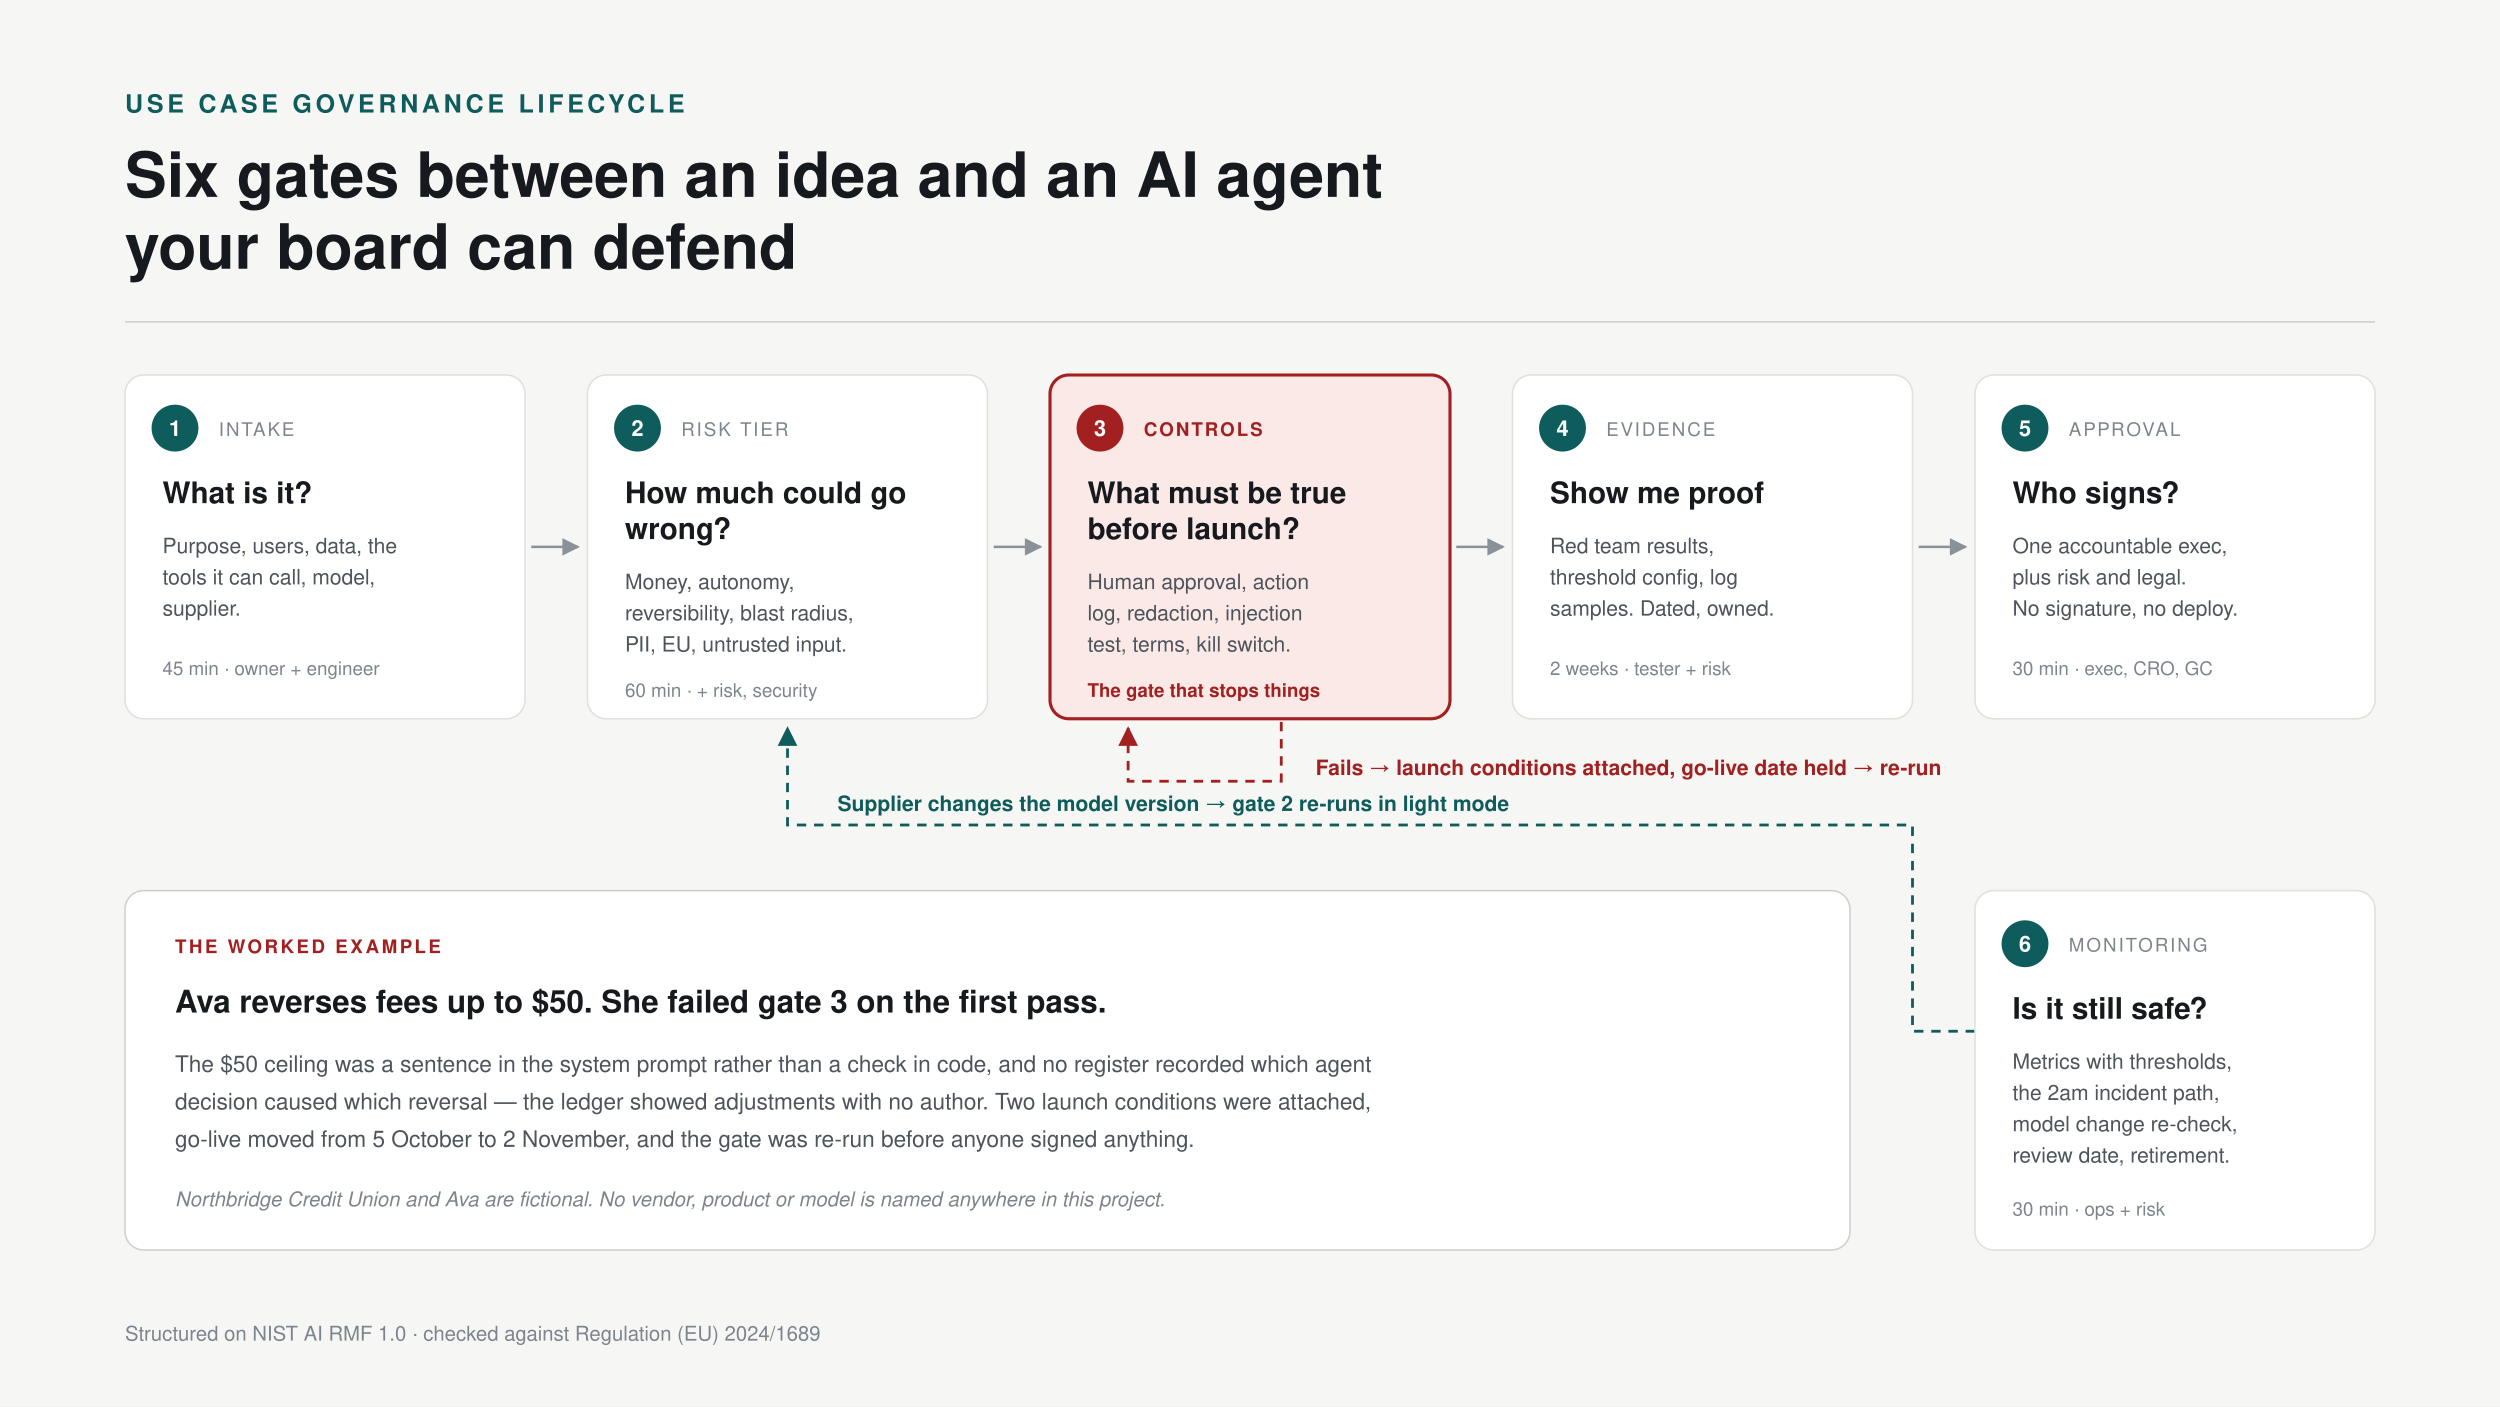
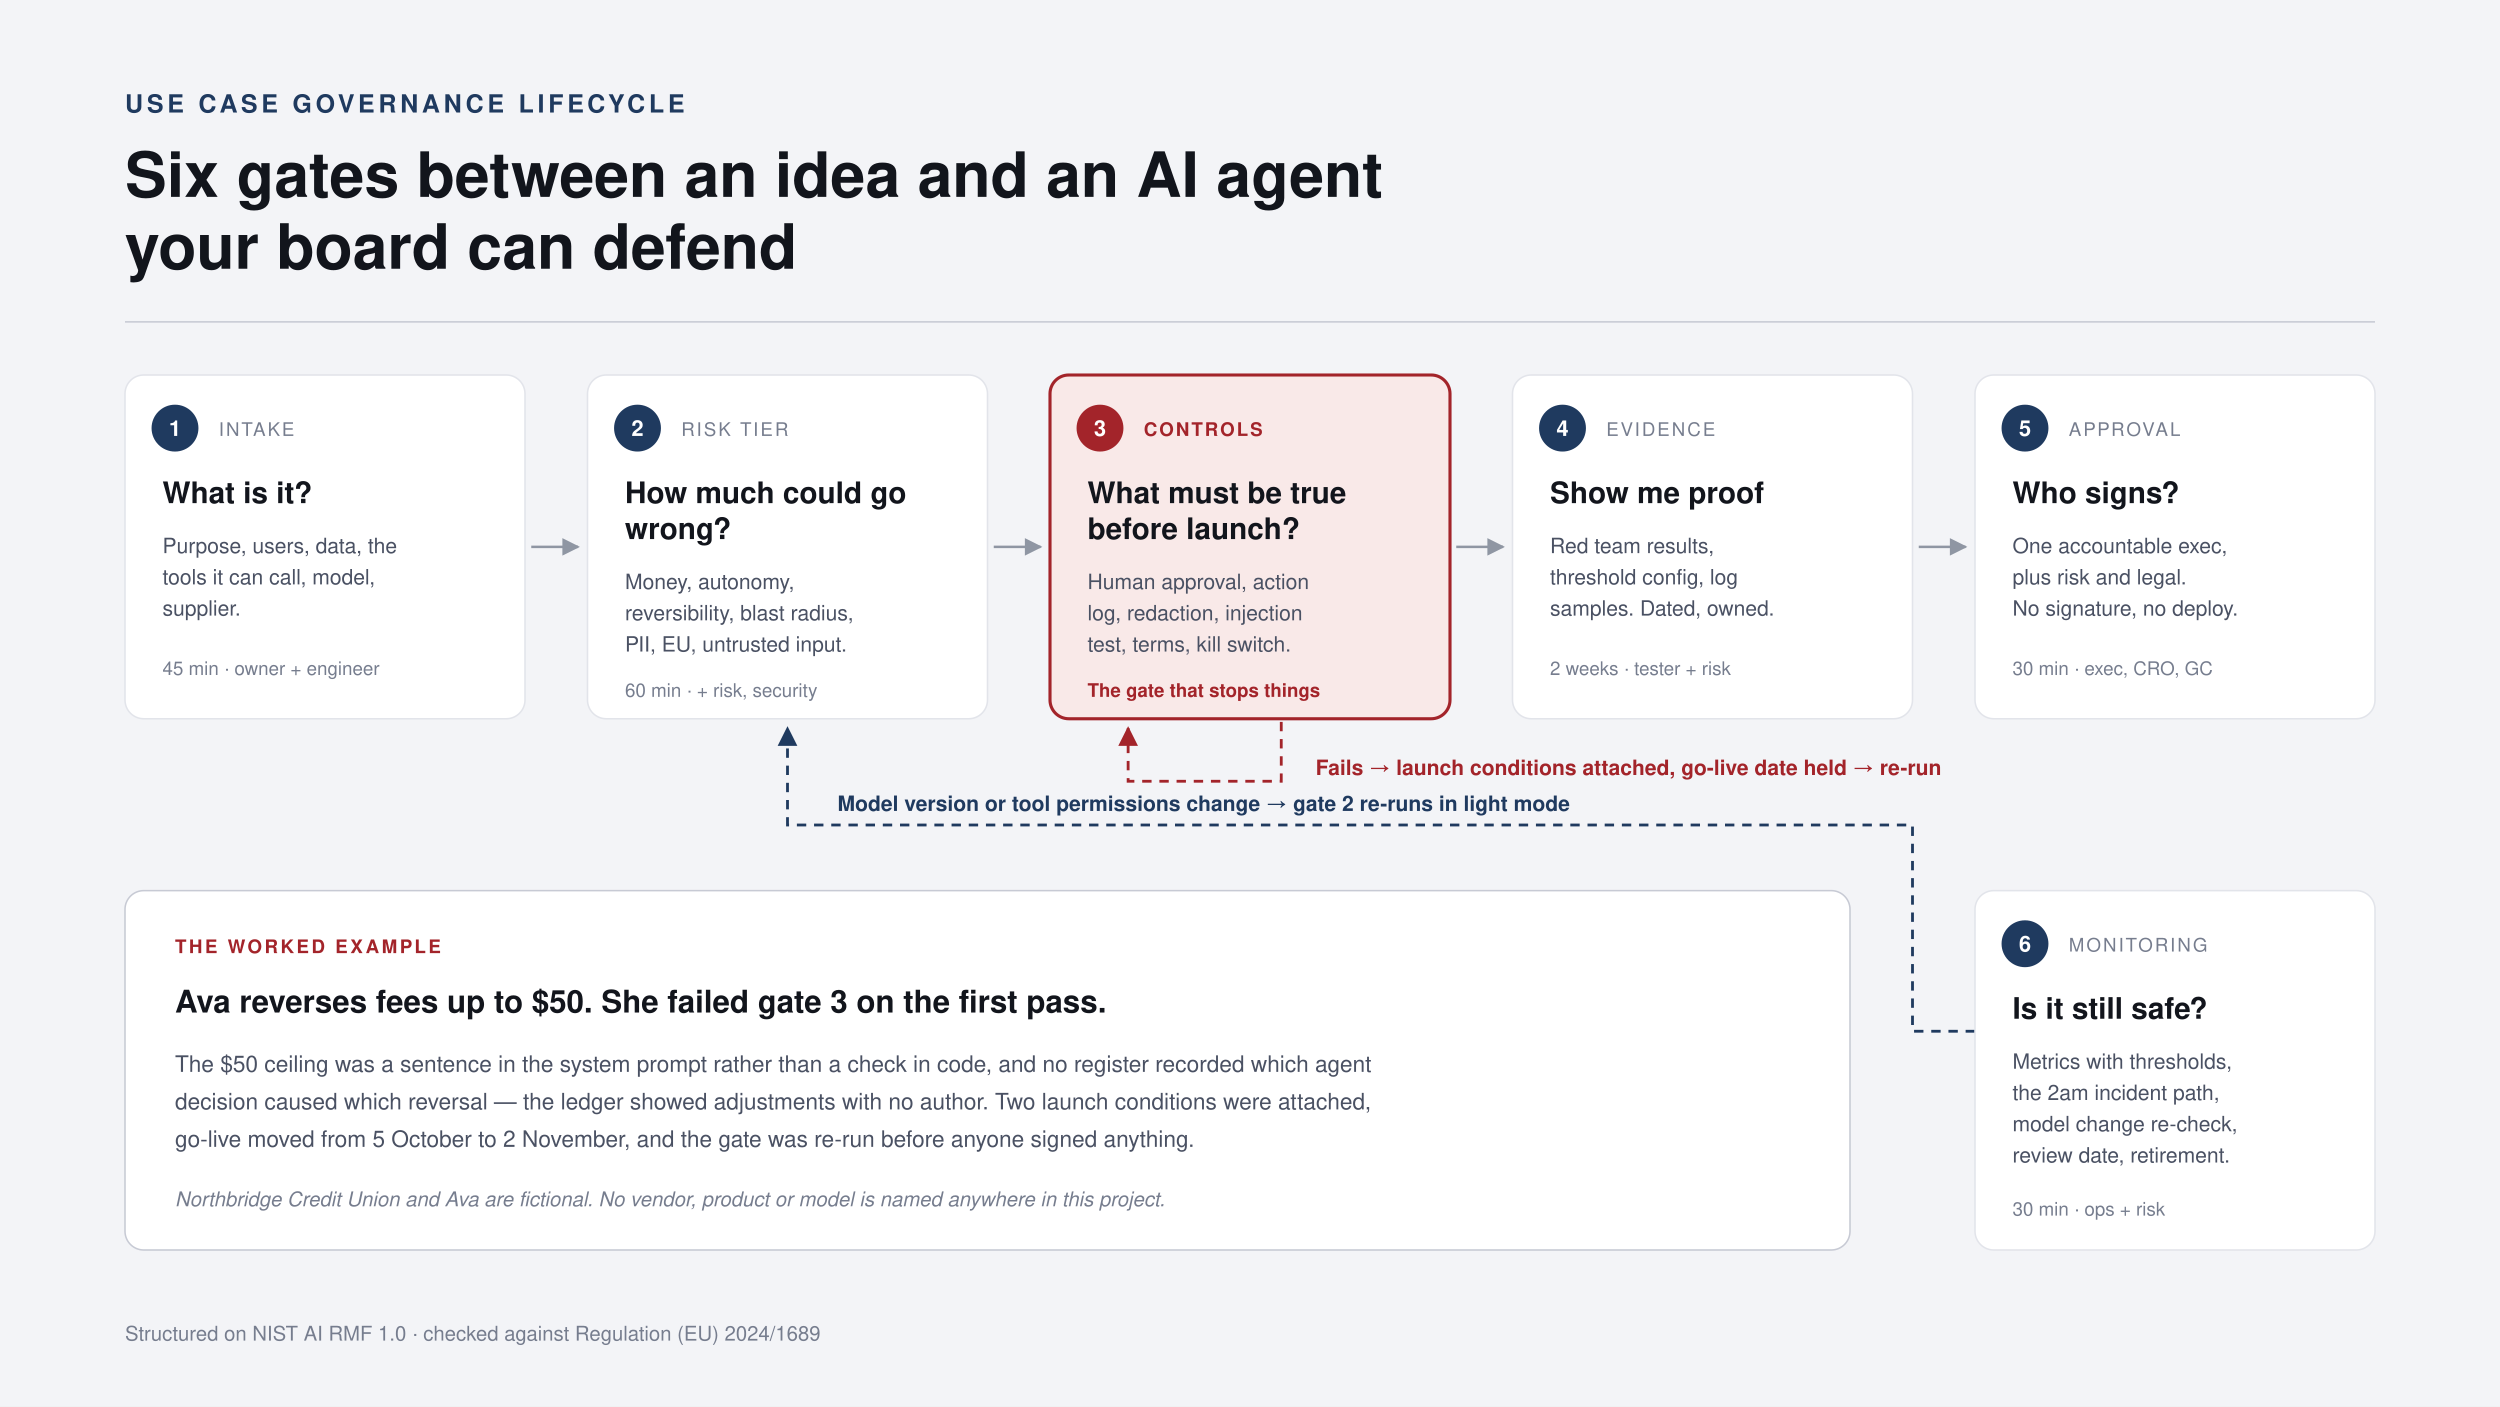
<svg xmlns="http://www.w3.org/2000/svg" viewBox="0 0 1600 900" width="1600" height="900" font-family="Helvetica Neue, Helvetica, Arial, sans-serif">
  <defs>
    <marker id="arw" viewBox="0 0 10 10" refX="9" refY="5" markerWidth="7" markerHeight="7" orient="auto-start-reverse">
-       <path d="M0,0 L10,5 L0,10 z" fill="#8b9198" />
+       <path d="M0,0 L10,5 L0,10 z" fill="#8f96a3" />
    </marker>
    <marker id="arwt" viewBox="0 0 10 10" refX="9" refY="5" markerWidth="7" markerHeight="7" orient="auto-start-reverse">
-       <path d="M0,0 L10,5 L0,10 z" fill="#0f5c5c" />
+       <path d="M0,0 L10,5 L0,10 z" fill="#1f3a5f" />
    </marker>
    <marker id="arwr" viewBox="0 0 10 10" refX="9" refY="5" markerWidth="7" markerHeight="7" orient="auto-start-reverse">
-       <path d="M0,0 L10,5 L0,10 z" fill="#a32020" />
+       <path d="M0,0 L10,5 L0,10 z" fill="#a3242a" />
    </marker>
  </defs>
-   <rect width="1600" height="900" fill="#f6f6f4" />
-   <text x="80" y="72" font-size="16" letter-spacing="2.4" fill="#0f5c5c" font-weight="700">USE CASE GOVERNANCE LIFECYCLE</text>
-   <text x="80" y="126" font-size="40" font-weight="600" fill="#16191d">Six gates between an idea and an AI agent</text>
-   <text x="80" y="172" font-size="40" font-weight="600" fill="#16191d">your board can defend</text>
-   <line x1="80" y1="206" x2="1520" y2="206" stroke="#cfd0ca" stroke-width="1" />
-   <rect x="80" y="240" width="256" height="220" rx="12" fill="#ffffff" stroke="#e0e0dc" />
-   <circle cx="112" cy="274" r="15" fill="#0f5c5c" />
+   <rect width="1600" height="900" fill="#f3f4f7" />
+   <text x="80" y="72" font-size="16" letter-spacing="2.4" fill="#1f3a5f" font-weight="700">USE CASE GOVERNANCE LIFECYCLE</text>
+   <text x="80" y="126" font-size="40" font-weight="600" fill="#12151c">Six gates between an idea and an AI agent</text>
+   <text x="80" y="172" font-size="40" font-weight="600" fill="#12151c">your board can defend</text>
+   <line x1="80" y1="206" x2="1520" y2="206" stroke="#c7cad4" stroke-width="1" />
+   <rect x="80" y="240" width="256" height="220" rx="12" fill="#ffffff" stroke="#e2e4ea" />
+   <circle cx="112" cy="274" r="15" fill="#1f3a5f" />
  <text x="112" y="279" font-size="14" fill="#fff" text-anchor="middle" font-weight="700">1</text>
-   <text x="140" y="279" font-size="12" fill="#7c848d" letter-spacing="1.3">INTAKE</text>
-   <text x="104" y="322" font-size="19" font-weight="600" fill="#16191d">What is it?</text>
-   <text x="104" y="354" font-size="13.5" fill="#4d545c">Purpose, users, data, the</text>
-   <text x="104" y="374" font-size="13.5" fill="#4d545c">tools it can call, model,</text>
-   <text x="104" y="394" font-size="13.5" fill="#4d545c">supplier.</text>
-   <text x="104" y="432" font-size="12" fill="#7c848d">45 min · owner + engineer</text>
-   <rect x="376" y="240" width="256" height="220" rx="12" fill="#ffffff" stroke="#e0e0dc" />
-   <circle cx="408" cy="274" r="15" fill="#0f5c5c" />
+   <text x="140" y="279" font-size="12" fill="#767d8e" letter-spacing="1.3">INTAKE</text>
+   <text x="104" y="322" font-size="19" font-weight="600" fill="#12151c">What is it?</text>
+   <text x="104" y="354" font-size="13.5" fill="#4a5163">Purpose, users, data, the</text>
+   <text x="104" y="374" font-size="13.5" fill="#4a5163">tools it can call, model,</text>
+   <text x="104" y="394" font-size="13.5" fill="#4a5163">supplier.</text>
+   <text x="104" y="432" font-size="12" fill="#767d8e">45 min · owner + engineer</text>
+   <rect x="376" y="240" width="256" height="220" rx="12" fill="#ffffff" stroke="#e2e4ea" />
+   <circle cx="408" cy="274" r="15" fill="#1f3a5f" />
  <text x="408" y="279" font-size="14" fill="#fff" text-anchor="middle" font-weight="700">2</text>
-   <text x="436" y="279" font-size="12" fill="#7c848d" letter-spacing="1.3">RISK TIER</text>
-   <text x="400" y="322" font-size="19" font-weight="600" fill="#16191d">How much could go</text>
-   <text x="400" y="345" font-size="19" font-weight="600" fill="#16191d">wrong?</text>
-   <text x="400" y="377" font-size="13.5" fill="#4d545c">Money, autonomy,</text>
-   <text x="400" y="397" font-size="13.5" fill="#4d545c">reversibility, blast radius,</text>
-   <text x="400" y="417" font-size="13.5" fill="#4d545c">PII, EU, untrusted input.</text>
-   <text x="400" y="446" font-size="12" fill="#7c848d">60 min · + risk, security</text>
-   <rect x="672" y="240" width="256" height="220" rx="12" fill="#fbe9e7" stroke="#a32020" stroke-width="2" />
-   <circle cx="704" cy="274" r="15" fill="#a32020" />
+   <text x="436" y="279" font-size="12" fill="#767d8e" letter-spacing="1.3">RISK TIER</text>
+   <text x="400" y="322" font-size="19" font-weight="600" fill="#12151c">How much could go</text>
+   <text x="400" y="345" font-size="19" font-weight="600" fill="#12151c">wrong?</text>
+   <text x="400" y="377" font-size="13.5" fill="#4a5163">Money, autonomy,</text>
+   <text x="400" y="397" font-size="13.5" fill="#4a5163">reversibility, blast radius,</text>
+   <text x="400" y="417" font-size="13.5" fill="#4a5163">PII, EU, untrusted input.</text>
+   <text x="400" y="446" font-size="12" fill="#767d8e">60 min · + risk, security</text>
+   <rect x="672" y="240" width="256" height="220" rx="12" fill="#f9e9e8" stroke="#a3242a" stroke-width="2" />
+   <circle cx="704" cy="274" r="15" fill="#a3242a" />
  <text x="704" y="279" font-size="14" fill="#fff" text-anchor="middle" font-weight="700">3</text>
-   <text x="732" y="279" font-size="12" fill="#a32020" letter-spacing="1.3" font-weight="600">CONTROLS</text>
-   <text x="696" y="322" font-size="19" font-weight="600" fill="#16191d">What must be true</text>
-   <text x="696" y="345" font-size="19" font-weight="600" fill="#16191d">before launch?</text>
-   <text x="696" y="377" font-size="13.5" fill="#4d545c">Human approval, action</text>
-   <text x="696" y="397" font-size="13.5" fill="#4d545c">log, redaction, injection</text>
-   <text x="696" y="417" font-size="13.5" fill="#4d545c">test, terms, kill switch.</text>
-   <text x="696" y="446" font-size="12" fill="#a32020" font-weight="700">The gate that stops things</text>
-   <rect x="968" y="240" width="256" height="220" rx="12" fill="#ffffff" stroke="#e0e0dc" />
-   <circle cx="1000" cy="274" r="15" fill="#0f5c5c" />
+   <text x="732" y="279" font-size="12" fill="#a3242a" letter-spacing="1.3" font-weight="600">CONTROLS</text>
+   <text x="696" y="322" font-size="19" font-weight="600" fill="#12151c">What must be true</text>
+   <text x="696" y="345" font-size="19" font-weight="600" fill="#12151c">before launch?</text>
+   <text x="696" y="377" font-size="13.5" fill="#4a5163">Human approval, action</text>
+   <text x="696" y="397" font-size="13.5" fill="#4a5163">log, redaction, injection</text>
+   <text x="696" y="417" font-size="13.5" fill="#4a5163">test, terms, kill switch.</text>
+   <text x="696" y="446" font-size="12" fill="#a3242a" font-weight="700">The gate that stops things</text>
+   <rect x="968" y="240" width="256" height="220" rx="12" fill="#ffffff" stroke="#e2e4ea" />
+   <circle cx="1000" cy="274" r="15" fill="#1f3a5f" />
  <text x="1000" y="279" font-size="14" fill="#fff" text-anchor="middle" font-weight="700">4</text>
-   <text x="1028" y="279" font-size="12" fill="#7c848d" letter-spacing="1.3">EVIDENCE</text>
-   <text x="992" y="322" font-size="19" font-weight="600" fill="#16191d">Show me proof</text>
-   <text x="992" y="354" font-size="13.5" fill="#4d545c">Red team results,</text>
-   <text x="992" y="374" font-size="13.5" fill="#4d545c">threshold config, log</text>
-   <text x="992" y="394" font-size="13.5" fill="#4d545c">samples. Dated, owned.</text>
-   <text x="992" y="432" font-size="12" fill="#7c848d">2 weeks · tester + risk</text>
-   <rect x="1264" y="240" width="256" height="220" rx="12" fill="#ffffff" stroke="#e0e0dc" />
-   <circle cx="1296" cy="274" r="15" fill="#0f5c5c" />
+   <text x="1028" y="279" font-size="12" fill="#767d8e" letter-spacing="1.3">EVIDENCE</text>
+   <text x="992" y="322" font-size="19" font-weight="600" fill="#12151c">Show me proof</text>
+   <text x="992" y="354" font-size="13.5" fill="#4a5163">Red team results,</text>
+   <text x="992" y="374" font-size="13.5" fill="#4a5163">threshold config, log</text>
+   <text x="992" y="394" font-size="13.5" fill="#4a5163">samples. Dated, owned.</text>
+   <text x="992" y="432" font-size="12" fill="#767d8e">2 weeks · tester + risk</text>
+   <rect x="1264" y="240" width="256" height="220" rx="12" fill="#ffffff" stroke="#e2e4ea" />
+   <circle cx="1296" cy="274" r="15" fill="#1f3a5f" />
  <text x="1296" y="279" font-size="14" fill="#fff" text-anchor="middle" font-weight="700">5</text>
-   <text x="1324" y="279" font-size="12" fill="#7c848d" letter-spacing="1.3">APPROVAL</text>
-   <text x="1288" y="322" font-size="19" font-weight="600" fill="#16191d">Who signs?</text>
-   <text x="1288" y="354" font-size="13.5" fill="#4d545c">One accountable exec,</text>
-   <text x="1288" y="374" font-size="13.5" fill="#4d545c">plus risk and legal.</text>
-   <text x="1288" y="394" font-size="13.5" fill="#4d545c">No signature, no deploy.</text>
-   <text x="1288" y="432" font-size="12" fill="#7c848d">30 min · exec, CRO, GC</text>
-   <g stroke="#8b9198" stroke-width="1.6" marker-end="url(#arw)" fill="none">
+   <text x="1324" y="279" font-size="12" fill="#767d8e" letter-spacing="1.3">APPROVAL</text>
+   <text x="1288" y="322" font-size="19" font-weight="600" fill="#12151c">Who signs?</text>
+   <text x="1288" y="354" font-size="13.5" fill="#4a5163">One accountable exec,</text>
+   <text x="1288" y="374" font-size="13.5" fill="#4a5163">plus risk and legal.</text>
+   <text x="1288" y="394" font-size="13.5" fill="#4a5163">No signature, no deploy.</text>
+   <text x="1288" y="432" font-size="12" fill="#767d8e">30 min · exec, CRO, GC</text>
+   <g stroke="#8f96a3" stroke-width="1.6" marker-end="url(#arw)" fill="none">
    <line x1="340" y1="350" x2="370" y2="350" />
    <line x1="636" y1="350" x2="666" y2="350" />
    <line x1="932" y1="350" x2="962" y2="350" />
    <line x1="1228" y1="350" x2="1258" y2="350" />
  </g>
-   <path d="M820 462 L820 500 L722 500 L722 466" stroke="#a32020" stroke-width="1.8" fill="none" stroke-dasharray="6 5" marker-end="url(#arwr)" />
-   <text x="842" y="496" font-size="13.5" fill="#a32020" font-weight="600">Fails → launch conditions attached, go-live date held → re-run</text>
-   <path d="M1264 660 L1224 660 L1224 528 L504 528 L504 466" stroke="#0f5c5c" stroke-width="1.8" fill="none" stroke-dasharray="6 5" marker-end="url(#arwt)" />
-   <text x="536" y="519" font-size="13.5" fill="#0f5c5c" font-weight="600">Supplier changes the model version → gate 2 re-runs in light mode</text>
-   <rect x="1264" y="570" width="256" height="230" rx="12" fill="#ffffff" stroke="#e0e0dc" />
-   <circle cx="1296" cy="604" r="15" fill="#0f5c5c" />
+   <path d="M820 462 L820 500 L722 500 L722 466" stroke="#a3242a" stroke-width="1.8" fill="none" stroke-dasharray="6 5" marker-end="url(#arwr)" />
+   <text x="842" y="496" font-size="13.5" fill="#a3242a" font-weight="600">Fails → launch conditions attached, go-live date held → re-run</text>
+   <path d="M1264 660 L1224 660 L1224 528 L504 528 L504 466" stroke="#1f3a5f" stroke-width="1.8" fill="none" stroke-dasharray="6 5" marker-end="url(#arwt)" />
+   <text x="536" y="519" font-size="13.5" fill="#1f3a5f" font-weight="600">Model version or tool permissions change → gate 2 re-runs in light mode</text>
+   <rect x="1264" y="570" width="256" height="230" rx="12" fill="#ffffff" stroke="#e2e4ea" />
+   <circle cx="1296" cy="604" r="15" fill="#1f3a5f" />
  <text x="1296" y="609" font-size="14" fill="#fff" text-anchor="middle" font-weight="700">6</text>
-   <text x="1324" y="609" font-size="12" fill="#7c848d" letter-spacing="1.3">MONITORING</text>
-   <text x="1288" y="652" font-size="19" font-weight="600" fill="#16191d">Is it still safe?</text>
-   <text x="1288" y="684" font-size="13.5" fill="#4d545c">Metrics with thresholds,</text>
-   <text x="1288" y="704" font-size="13.5" fill="#4d545c">the 2am incident path,</text>
-   <text x="1288" y="724" font-size="13.5" fill="#4d545c">model change re-check,</text>
-   <text x="1288" y="744" font-size="13.5" fill="#4d545c">review date, retirement.</text>
-   <text x="1288" y="778" font-size="12" fill="#7c848d">30 min · ops + risk</text>
-   <rect x="80" y="570" width="1104" height="230" rx="12" fill="#ffffff" stroke="#cfd0ca" />
-   <text x="112" y="610" font-size="12" letter-spacing="1.6" fill="#a32020" font-weight="700">THE WORKED EXAMPLE</text>
-   <text x="112" y="648" font-size="20" font-weight="600" fill="#16191d">Ava reverses fees up to $50. She failed gate 3 on the first pass.</text>
-   <text x="112" y="686" font-size="14.5" fill="#4d545c">The $50 ceiling was a sentence in the system prompt rather than a check in code, and no register recorded which agent</text>
-   <text x="112" y="710" font-size="14.5" fill="#4d545c">decision caused which reversal — the ledger showed adjustments with no author. Two launch conditions were attached,</text>
-   <text x="112" y="734" font-size="14.5" fill="#4d545c">go-live moved from 5 October to 2 November, and the gate was re-run before anyone signed anything.</text>
-   <text x="112" y="772" font-size="13" fill="#7c848d" font-style="italic">Northbridge Credit Union and Ava are fictional. No vendor, product or model is named anywhere in this project.</text>
-   <text x="80" y="858" font-size="13" fill="#7c848d">Structured on NIST AI RMF 1.0 · checked against Regulation (EU) 2024/1689</text>
+   <text x="1324" y="609" font-size="12" fill="#767d8e" letter-spacing="1.3">MONITORING</text>
+   <text x="1288" y="652" font-size="19" font-weight="600" fill="#12151c">Is it still safe?</text>
+   <text x="1288" y="684" font-size="13.5" fill="#4a5163">Metrics with thresholds,</text>
+   <text x="1288" y="704" font-size="13.5" fill="#4a5163">the 2am incident path,</text>
+   <text x="1288" y="724" font-size="13.5" fill="#4a5163">model change re-check,</text>
+   <text x="1288" y="744" font-size="13.5" fill="#4a5163">review date, retirement.</text>
+   <text x="1288" y="778" font-size="12" fill="#767d8e">30 min · ops + risk</text>
+   <rect x="80" y="570" width="1104" height="230" rx="12" fill="#ffffff" stroke="#c7cad4" />
+   <text x="112" y="610" font-size="12" letter-spacing="1.6" fill="#a3242a" font-weight="700">THE WORKED EXAMPLE</text>
+   <text x="112" y="648" font-size="20" font-weight="600" fill="#12151c">Ava reverses fees up to $50. She failed gate 3 on the first pass.</text>
+   <text x="112" y="686" font-size="14.5" fill="#4a5163">The $50 ceiling was a sentence in the system prompt rather than a check in code, and no register recorded which agent</text>
+   <text x="112" y="710" font-size="14.5" fill="#4a5163">decision caused which reversal — the ledger showed adjustments with no author. Two launch conditions were attached,</text>
+   <text x="112" y="734" font-size="14.5" fill="#4a5163">go-live moved from 5 October to 2 November, and the gate was re-run before anyone signed anything.</text>
+   <text x="112" y="772" font-size="13" fill="#767d8e" font-style="italic">Northbridge Credit Union and Ava are fictional. No vendor, product or model is named anywhere in this project.</text>
+   <text x="80" y="858" font-size="13" fill="#767d8e">Structured on NIST AI RMF 1.0 · checked against Regulation (EU) 2024/1689</text>
</svg>
